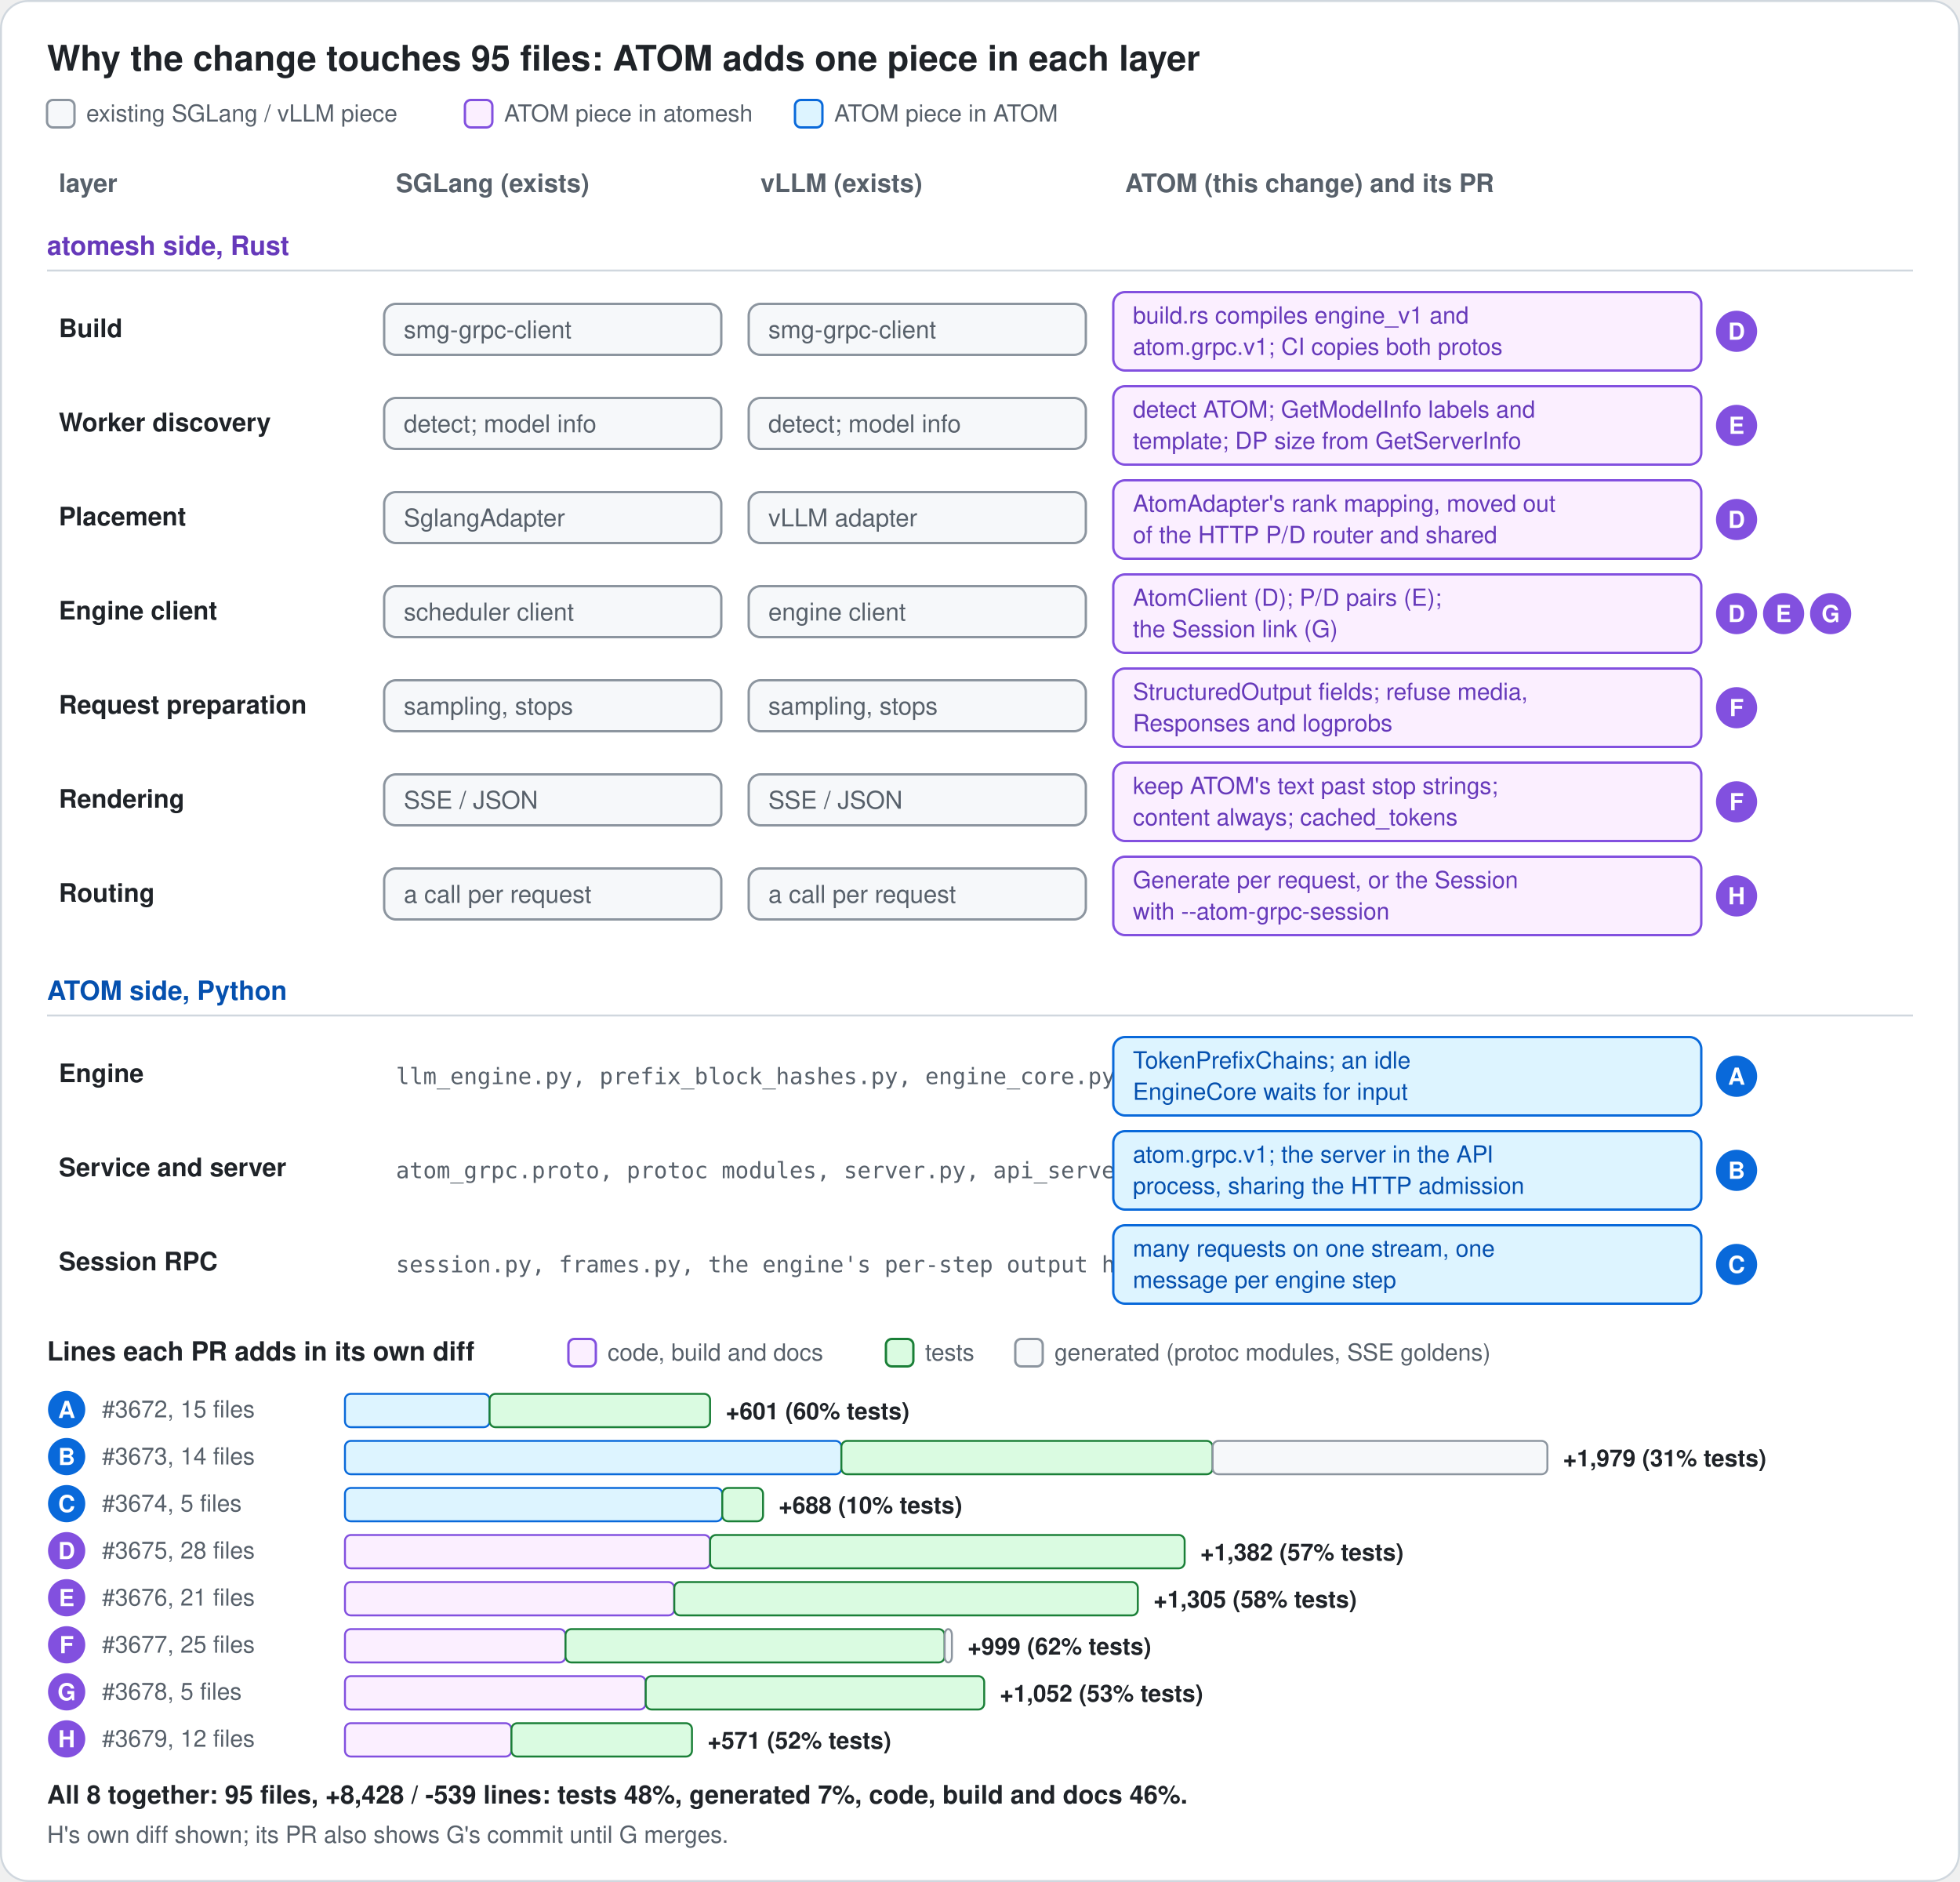
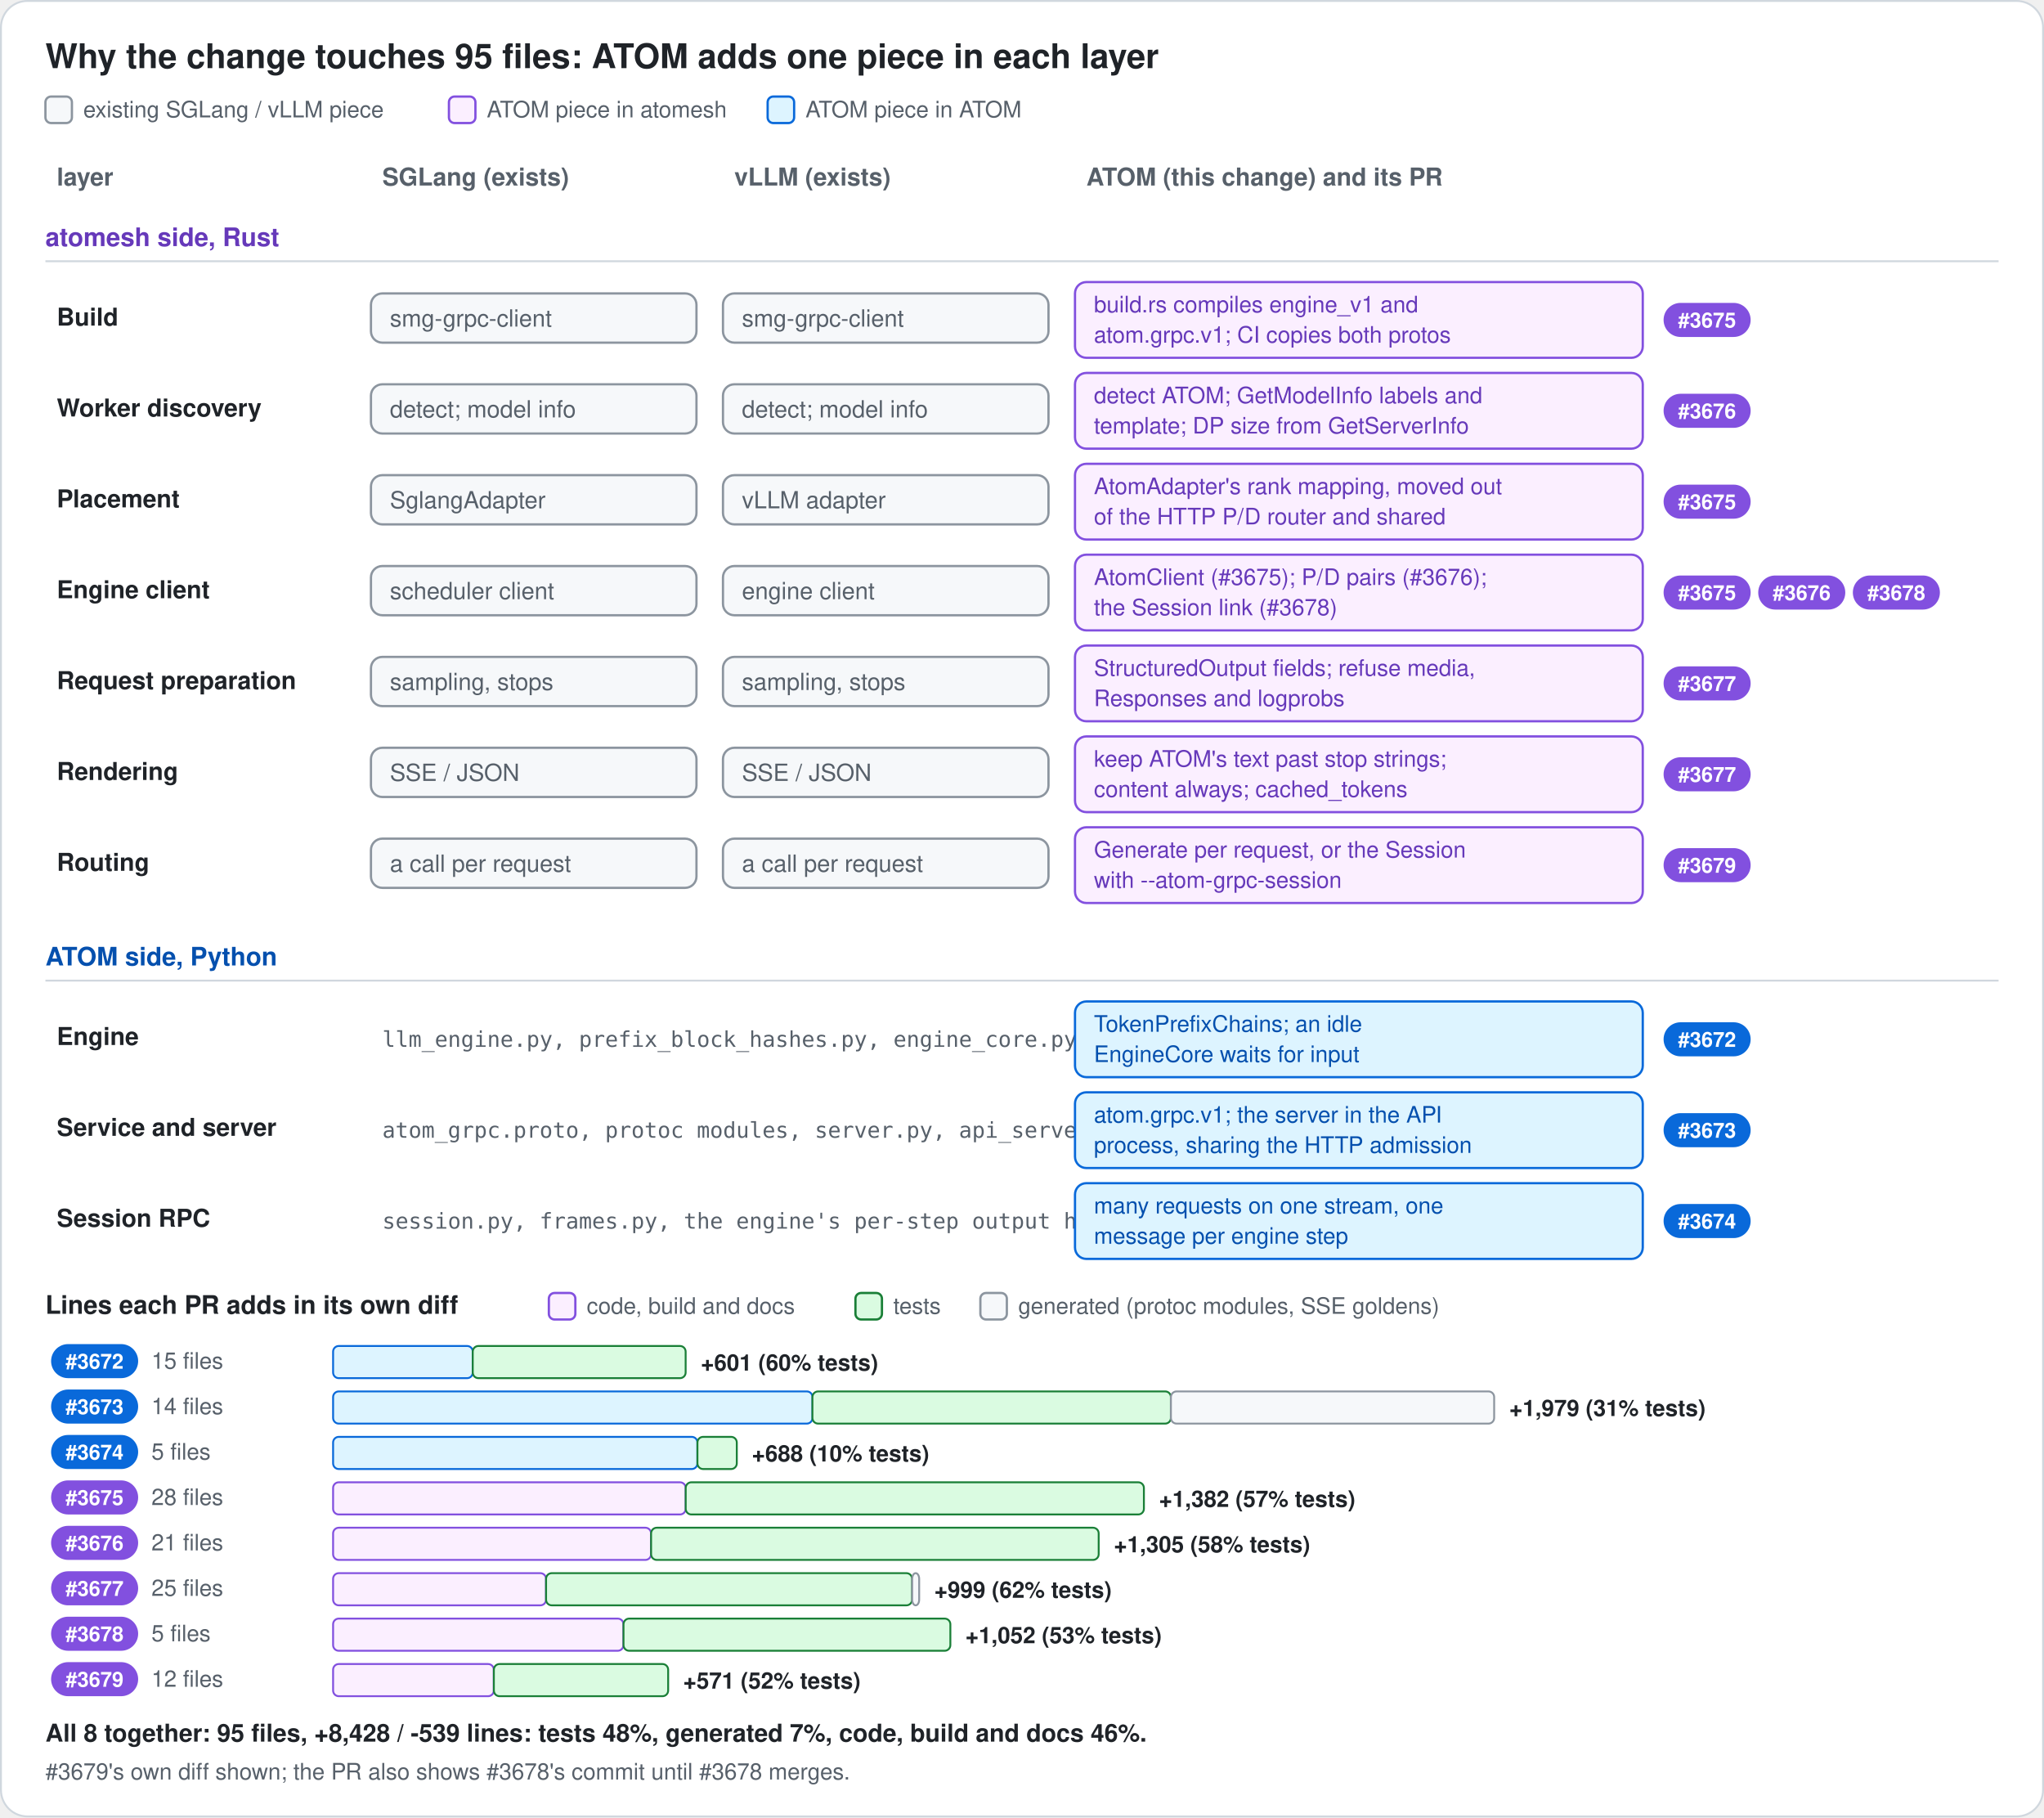
- <svg xmlns="http://www.w3.org/2000/svg" viewBox="0 0 1000 960" width="1000" height="960" role="img" aria-labelledby="title desc">
+ <svg xmlns="http://www.w3.org/2000/svg" viewBox="0 0 1080 960" width="1080" height="960" role="img" aria-labelledby="title desc">
  <defs>
    <marker id="h0969da" viewBox="0 0 10 10" refX="9" refY="5" markerWidth="7" markerHeight="7" orient="auto-start-reverse">
      <path d="M0,0 L10,5 L0,10 z" fill="#0969da" />
    </marker>
    <marker id="h1a7f37" viewBox="0 0 10 10" refX="9" refY="5" markerWidth="7" markerHeight="7" orient="auto-start-reverse">
      <path d="M0,0 L10,5 L0,10 z" fill="#1a7f37" />
    </marker>
    <marker id="h1f2328" viewBox="0 0 10 10" refX="9" refY="5" markerWidth="7" markerHeight="7" orient="auto-start-reverse">
      <path d="M0,0 L10,5 L0,10 z" fill="#1f2328" />
    </marker>
    <marker id="h57606a" viewBox="0 0 10 10" refX="9" refY="5" markerWidth="7" markerHeight="7" orient="auto-start-reverse">
      <path d="M0,0 L10,5 L0,10 z" fill="#57606a" />
    </marker>
    <marker id="h8250df" viewBox="0 0 10 10" refX="9" refY="5" markerWidth="7" markerHeight="7" orient="auto-start-reverse">
      <path d="M0,0 L10,5 L0,10 z" fill="#8250df" />
    </marker>
    <marker id="h8c959f" viewBox="0 0 10 10" refX="9" refY="5" markerWidth="7" markerHeight="7" orient="auto-start-reverse">
      <path d="M0,0 L10,5 L0,10 z" fill="#8c959f" />
    </marker>
    <marker id="hbf8700" viewBox="0 0 10 10" refX="9" refY="5" markerWidth="7" markerHeight="7" orient="auto-start-reverse">
      <path d="M0,0 L10,5 L0,10 z" fill="#bf8700" />
    </marker>
    <marker id="hcf222e" viewBox="0 0 10 10" refX="9" refY="5" markerWidth="7" markerHeight="7" orient="auto-start-reverse">
      <path d="M0,0 L10,5 L0,10 z" fill="#cf222e" />
    </marker>
  </defs>
-   <rect x="0.5" y="0.5" width="999" height="959" rx="14" fill="#ffffff" stroke="#d0d7de" />
+   <rect x="0.5" y="0.5" width="1079" height="959" rx="14" fill="#ffffff" stroke="#d0d7de" />
  <text x="24" y="36" font-family="-apple-system, BlinkMacSystemFont, 'Segoe UI', Helvetica, Arial, sans-serif" font-size="18" font-weight="700" fill="#1f2328" text-anchor="start">Why the change touches 95 files: ATOM adds one piece in each layer</text>
  <rect x="24" y="51" width="14" height="14" rx="3" fill="#f6f8fa" stroke="#8c959f" stroke-width="1.2" />
  <text x="44" y="62" font-family="-apple-system, BlinkMacSystemFont, 'Segoe UI', Helvetica, Arial, sans-serif" font-size="12" font-weight="400" fill="#57606a" text-anchor="start">existing SGLang / vLLM piece</text>
  <rect x="237.2" y="51" width="14" height="14" rx="3" fill="#fbefff" stroke="#8250df" stroke-width="1.2" />
  <text x="257.2" y="62" font-family="-apple-system, BlinkMacSystemFont, 'Segoe UI', Helvetica, Arial, sans-serif" font-size="12" font-weight="400" fill="#57606a" text-anchor="start">ATOM piece in atomesh</text>
  <rect x="405.6" y="51" width="14" height="14" rx="3" fill="#ddf4ff" stroke="#0969da" stroke-width="1.2" />
  <text x="425.6" y="62" font-family="-apple-system, BlinkMacSystemFont, 'Segoe UI', Helvetica, Arial, sans-serif" font-size="12" font-weight="400" fill="#57606a" text-anchor="start">ATOM piece in ATOM</text>
  <text x="30" y="98" font-family="-apple-system, BlinkMacSystemFont, 'Segoe UI', Helvetica, Arial, sans-serif" font-size="13" font-weight="700" fill="#57606a" text-anchor="start">layer</text>
  <text x="202" y="98" font-family="-apple-system, BlinkMacSystemFont, 'Segoe UI', Helvetica, Arial, sans-serif" font-size="13" font-weight="700" fill="#57606a" text-anchor="start">SGLang (exists)</text>
  <text x="388" y="98" font-family="-apple-system, BlinkMacSystemFont, 'Segoe UI', Helvetica, Arial, sans-serif" font-size="13" font-weight="700" fill="#57606a" text-anchor="start">vLLM (exists)</text>
  <text x="574" y="98" font-family="-apple-system, BlinkMacSystemFont, 'Segoe UI', Helvetica, Arial, sans-serif" font-size="13" font-weight="700" fill="#57606a" text-anchor="start">ATOM (this change) and its PR</text>
  <text x="24" y="130" font-family="-apple-system, BlinkMacSystemFont, 'Segoe UI', Helvetica, Arial, sans-serif" font-size="13.5" font-weight="700" fill="#6639ba" text-anchor="start">atomesh side, Rust</text>
-   <line x1="24" y1="138" x2="976" y2="138" stroke="#d0d7de" />
+   <line x1="24" y1="138" x2="1056" y2="138" stroke="#d0d7de" />
  <text x="30" y="172" font-family="-apple-system, BlinkMacSystemFont, 'Segoe UI', Helvetica, Arial, sans-serif" font-size="13" font-weight="600" fill="#1f2328" text-anchor="start">Build</text>
  <rect x="196" y="155" width="172" height="26" rx="6" fill="#f6f8fa" stroke="#8c959f" stroke-width="1.2" />
  <text x="206" y="172.5" font-family="-apple-system, BlinkMacSystemFont, 'Segoe UI', Helvetica, Arial, sans-serif" font-size="12.5" font-weight="500" fill="#57606a" text-anchor="start">smg-grpc-client</text>
  <rect x="382" y="155" width="172" height="26" rx="6" fill="#f6f8fa" stroke="#8c959f" stroke-width="1.2" />
  <text x="392" y="172.5" font-family="-apple-system, BlinkMacSystemFont, 'Segoe UI', Helvetica, Arial, sans-serif" font-size="12.5" font-weight="500" fill="#57606a" text-anchor="start">smg-grpc-client</text>
  <rect x="568" y="149" width="300" height="40" rx="6" fill="#fbefff" stroke="#8250df" stroke-width="1.2" />
  <text x="578" y="165" font-family="-apple-system, BlinkMacSystemFont, 'Segoe UI', Helvetica, Arial, sans-serif" font-size="12" font-weight="500" fill="#6639ba" text-anchor="start">build.rs compiles engine_v1 and</text>
  <text x="578" y="181" font-family="-apple-system, BlinkMacSystemFont, 'Segoe UI', Helvetica, Arial, sans-serif" font-size="12" font-weight="500" fill="#6639ba" text-anchor="start">atom.grpc.v1; CI copies both protos</text>
-   <circle cx="886" cy="169" r="10.5" fill="#8250df" />
-   <text x="886" y="173.3" font-family="-apple-system, BlinkMacSystemFont, 'Segoe UI', Helvetica, Arial, sans-serif" font-size="12" font-weight="700" fill="#ffffff" text-anchor="middle">D</text>
+   <rect x="879.0" y="160.0" width="46" height="18" rx="9" fill="#8250df" />
+   <text x="902" y="173" font-family="-apple-system, BlinkMacSystemFont, 'Segoe UI', Helvetica, Arial, sans-serif" font-size="11" font-weight="700" fill="#ffffff" text-anchor="middle">#3675</text>
  <text x="30" y="220" font-family="-apple-system, BlinkMacSystemFont, 'Segoe UI', Helvetica, Arial, sans-serif" font-size="13" font-weight="600" fill="#1f2328" text-anchor="start">Worker discovery</text>
  <rect x="196" y="203" width="172" height="26" rx="6" fill="#f6f8fa" stroke="#8c959f" stroke-width="1.2" />
  <text x="206" y="220.5" font-family="-apple-system, BlinkMacSystemFont, 'Segoe UI', Helvetica, Arial, sans-serif" font-size="12.5" font-weight="500" fill="#57606a" text-anchor="start">detect; model info</text>
  <rect x="382" y="203" width="172" height="26" rx="6" fill="#f6f8fa" stroke="#8c959f" stroke-width="1.2" />
  <text x="392" y="220.5" font-family="-apple-system, BlinkMacSystemFont, 'Segoe UI', Helvetica, Arial, sans-serif" font-size="12.5" font-weight="500" fill="#57606a" text-anchor="start">detect; model info</text>
  <rect x="568" y="197" width="300" height="40" rx="6" fill="#fbefff" stroke="#8250df" stroke-width="1.2" />
  <text x="578" y="213" font-family="-apple-system, BlinkMacSystemFont, 'Segoe UI', Helvetica, Arial, sans-serif" font-size="12" font-weight="500" fill="#6639ba" text-anchor="start">detect ATOM; GetModelInfo labels and</text>
  <text x="578" y="229" font-family="-apple-system, BlinkMacSystemFont, 'Segoe UI', Helvetica, Arial, sans-serif" font-size="12" font-weight="500" fill="#6639ba" text-anchor="start">template; DP size from GetServerInfo</text>
-   <circle cx="886" cy="217" r="10.5" fill="#8250df" />
-   <text x="886" y="221.3" font-family="-apple-system, BlinkMacSystemFont, 'Segoe UI', Helvetica, Arial, sans-serif" font-size="12" font-weight="700" fill="#ffffff" text-anchor="middle">E</text>
+   <rect x="879.0" y="208.0" width="46" height="18" rx="9" fill="#8250df" />
+   <text x="902" y="221" font-family="-apple-system, BlinkMacSystemFont, 'Segoe UI', Helvetica, Arial, sans-serif" font-size="11" font-weight="700" fill="#ffffff" text-anchor="middle">#3676</text>
  <text x="30" y="268" font-family="-apple-system, BlinkMacSystemFont, 'Segoe UI', Helvetica, Arial, sans-serif" font-size="13" font-weight="600" fill="#1f2328" text-anchor="start">Placement</text>
  <rect x="196" y="251" width="172" height="26" rx="6" fill="#f6f8fa" stroke="#8c959f" stroke-width="1.2" />
  <text x="206" y="268.5" font-family="-apple-system, BlinkMacSystemFont, 'Segoe UI', Helvetica, Arial, sans-serif" font-size="12.5" font-weight="500" fill="#57606a" text-anchor="start">SglangAdapter</text>
  <rect x="382" y="251" width="172" height="26" rx="6" fill="#f6f8fa" stroke="#8c959f" stroke-width="1.2" />
  <text x="392" y="268.5" font-family="-apple-system, BlinkMacSystemFont, 'Segoe UI', Helvetica, Arial, sans-serif" font-size="12.5" font-weight="500" fill="#57606a" text-anchor="start">vLLM adapter</text>
  <rect x="568" y="245" width="300" height="40" rx="6" fill="#fbefff" stroke="#8250df" stroke-width="1.2" />
  <text x="578" y="261" font-family="-apple-system, BlinkMacSystemFont, 'Segoe UI', Helvetica, Arial, sans-serif" font-size="12" font-weight="500" fill="#6639ba" text-anchor="start">AtomAdapter's rank mapping, moved out</text>
  <text x="578" y="277" font-family="-apple-system, BlinkMacSystemFont, 'Segoe UI', Helvetica, Arial, sans-serif" font-size="12" font-weight="500" fill="#6639ba" text-anchor="start">of the HTTP P/D router and shared</text>
-   <circle cx="886" cy="265" r="10.5" fill="#8250df" />
-   <text x="886" y="269.3" font-family="-apple-system, BlinkMacSystemFont, 'Segoe UI', Helvetica, Arial, sans-serif" font-size="12" font-weight="700" fill="#ffffff" text-anchor="middle">D</text>
+   <rect x="879.0" y="256.0" width="46" height="18" rx="9" fill="#8250df" />
+   <text x="902" y="269" font-family="-apple-system, BlinkMacSystemFont, 'Segoe UI', Helvetica, Arial, sans-serif" font-size="11" font-weight="700" fill="#ffffff" text-anchor="middle">#3675</text>
  <text x="30" y="316" font-family="-apple-system, BlinkMacSystemFont, 'Segoe UI', Helvetica, Arial, sans-serif" font-size="13" font-weight="600" fill="#1f2328" text-anchor="start">Engine client</text>
  <rect x="196" y="299" width="172" height="26" rx="6" fill="#f6f8fa" stroke="#8c959f" stroke-width="1.2" />
  <text x="206" y="316.5" font-family="-apple-system, BlinkMacSystemFont, 'Segoe UI', Helvetica, Arial, sans-serif" font-size="12.5" font-weight="500" fill="#57606a" text-anchor="start">scheduler client</text>
  <rect x="382" y="299" width="172" height="26" rx="6" fill="#f6f8fa" stroke="#8c959f" stroke-width="1.2" />
  <text x="392" y="316.5" font-family="-apple-system, BlinkMacSystemFont, 'Segoe UI', Helvetica, Arial, sans-serif" font-size="12.5" font-weight="500" fill="#57606a" text-anchor="start">engine client</text>
  <rect x="568" y="293" width="300" height="40" rx="6" fill="#fbefff" stroke="#8250df" stroke-width="1.2" />
-   <text x="578" y="309" font-family="-apple-system, BlinkMacSystemFont, 'Segoe UI', Helvetica, Arial, sans-serif" font-size="12" font-weight="500" fill="#6639ba" text-anchor="start">AtomClient (D); P/D pairs (E);</text>
-   <text x="578" y="325" font-family="-apple-system, BlinkMacSystemFont, 'Segoe UI', Helvetica, Arial, sans-serif" font-size="12" font-weight="500" fill="#6639ba" text-anchor="start">the Session link (G)</text>
-   <circle cx="886" cy="313" r="10.5" fill="#8250df" />
-   <text x="886" y="317.3" font-family="-apple-system, BlinkMacSystemFont, 'Segoe UI', Helvetica, Arial, sans-serif" font-size="12" font-weight="700" fill="#ffffff" text-anchor="middle">D</text>
-   <circle cx="910" cy="313" r="10.5" fill="#8250df" />
-   <text x="910" y="317.3" font-family="-apple-system, BlinkMacSystemFont, 'Segoe UI', Helvetica, Arial, sans-serif" font-size="12" font-weight="700" fill="#ffffff" text-anchor="middle">E</text>
-   <circle cx="934" cy="313" r="10.5" fill="#8250df" />
-   <text x="934" y="317.3" font-family="-apple-system, BlinkMacSystemFont, 'Segoe UI', Helvetica, Arial, sans-serif" font-size="12" font-weight="700" fill="#ffffff" text-anchor="middle">G</text>
+   <text x="578" y="309" font-family="-apple-system, BlinkMacSystemFont, 'Segoe UI', Helvetica, Arial, sans-serif" font-size="12" font-weight="500" fill="#6639ba" text-anchor="start">AtomClient (#3675); P/D pairs (#3676);</text>
+   <text x="578" y="325" font-family="-apple-system, BlinkMacSystemFont, 'Segoe UI', Helvetica, Arial, sans-serif" font-size="12" font-weight="500" fill="#6639ba" text-anchor="start">the Session link (#3678)</text>
+   <rect x="879.0" y="304.0" width="46" height="18" rx="9" fill="#8250df" />
+   <text x="902" y="317" font-family="-apple-system, BlinkMacSystemFont, 'Segoe UI', Helvetica, Arial, sans-serif" font-size="11" font-weight="700" fill="#ffffff" text-anchor="middle">#3675</text>
+   <rect x="929.0" y="304.0" width="46" height="18" rx="9" fill="#8250df" />
+   <text x="952" y="317" font-family="-apple-system, BlinkMacSystemFont, 'Segoe UI', Helvetica, Arial, sans-serif" font-size="11" font-weight="700" fill="#ffffff" text-anchor="middle">#3676</text>
+   <rect x="979.0" y="304.0" width="46" height="18" rx="9" fill="#8250df" />
+   <text x="1002" y="317" font-family="-apple-system, BlinkMacSystemFont, 'Segoe UI', Helvetica, Arial, sans-serif" font-size="11" font-weight="700" fill="#ffffff" text-anchor="middle">#3678</text>
  <text x="30" y="364" font-family="-apple-system, BlinkMacSystemFont, 'Segoe UI', Helvetica, Arial, sans-serif" font-size="13" font-weight="600" fill="#1f2328" text-anchor="start">Request preparation</text>
  <rect x="196" y="347" width="172" height="26" rx="6" fill="#f6f8fa" stroke="#8c959f" stroke-width="1.2" />
  <text x="206" y="364.5" font-family="-apple-system, BlinkMacSystemFont, 'Segoe UI', Helvetica, Arial, sans-serif" font-size="12.5" font-weight="500" fill="#57606a" text-anchor="start">sampling, stops</text>
  <rect x="382" y="347" width="172" height="26" rx="6" fill="#f6f8fa" stroke="#8c959f" stroke-width="1.2" />
  <text x="392" y="364.5" font-family="-apple-system, BlinkMacSystemFont, 'Segoe UI', Helvetica, Arial, sans-serif" font-size="12.5" font-weight="500" fill="#57606a" text-anchor="start">sampling, stops</text>
  <rect x="568" y="341" width="300" height="40" rx="6" fill="#fbefff" stroke="#8250df" stroke-width="1.2" />
  <text x="578" y="357" font-family="-apple-system, BlinkMacSystemFont, 'Segoe UI', Helvetica, Arial, sans-serif" font-size="12" font-weight="500" fill="#6639ba" text-anchor="start">StructuredOutput fields; refuse media,</text>
  <text x="578" y="373" font-family="-apple-system, BlinkMacSystemFont, 'Segoe UI', Helvetica, Arial, sans-serif" font-size="12" font-weight="500" fill="#6639ba" text-anchor="start">Responses and logprobs</text>
-   <circle cx="886" cy="361" r="10.5" fill="#8250df" />
-   <text x="886" y="365.3" font-family="-apple-system, BlinkMacSystemFont, 'Segoe UI', Helvetica, Arial, sans-serif" font-size="12" font-weight="700" fill="#ffffff" text-anchor="middle">F</text>
+   <rect x="879.0" y="352.0" width="46" height="18" rx="9" fill="#8250df" />
+   <text x="902" y="365" font-family="-apple-system, BlinkMacSystemFont, 'Segoe UI', Helvetica, Arial, sans-serif" font-size="11" font-weight="700" fill="#ffffff" text-anchor="middle">#3677</text>
  <text x="30" y="412" font-family="-apple-system, BlinkMacSystemFont, 'Segoe UI', Helvetica, Arial, sans-serif" font-size="13" font-weight="600" fill="#1f2328" text-anchor="start">Rendering</text>
  <rect x="196" y="395" width="172" height="26" rx="6" fill="#f6f8fa" stroke="#8c959f" stroke-width="1.2" />
  <text x="206" y="412.5" font-family="-apple-system, BlinkMacSystemFont, 'Segoe UI', Helvetica, Arial, sans-serif" font-size="12.5" font-weight="500" fill="#57606a" text-anchor="start">SSE / JSON</text>
  <rect x="382" y="395" width="172" height="26" rx="6" fill="#f6f8fa" stroke="#8c959f" stroke-width="1.2" />
  <text x="392" y="412.5" font-family="-apple-system, BlinkMacSystemFont, 'Segoe UI', Helvetica, Arial, sans-serif" font-size="12.5" font-weight="500" fill="#57606a" text-anchor="start">SSE / JSON</text>
  <rect x="568" y="389" width="300" height="40" rx="6" fill="#fbefff" stroke="#8250df" stroke-width="1.2" />
  <text x="578" y="405" font-family="-apple-system, BlinkMacSystemFont, 'Segoe UI', Helvetica, Arial, sans-serif" font-size="12" font-weight="500" fill="#6639ba" text-anchor="start">keep ATOM's text past stop strings;</text>
  <text x="578" y="421" font-family="-apple-system, BlinkMacSystemFont, 'Segoe UI', Helvetica, Arial, sans-serif" font-size="12" font-weight="500" fill="#6639ba" text-anchor="start">content always; cached_tokens</text>
-   <circle cx="886" cy="409" r="10.5" fill="#8250df" />
-   <text x="886" y="413.3" font-family="-apple-system, BlinkMacSystemFont, 'Segoe UI', Helvetica, Arial, sans-serif" font-size="12" font-weight="700" fill="#ffffff" text-anchor="middle">F</text>
+   <rect x="879.0" y="400.0" width="46" height="18" rx="9" fill="#8250df" />
+   <text x="902" y="413" font-family="-apple-system, BlinkMacSystemFont, 'Segoe UI', Helvetica, Arial, sans-serif" font-size="11" font-weight="700" fill="#ffffff" text-anchor="middle">#3677</text>
  <text x="30" y="460" font-family="-apple-system, BlinkMacSystemFont, 'Segoe UI', Helvetica, Arial, sans-serif" font-size="13" font-weight="600" fill="#1f2328" text-anchor="start">Routing</text>
  <rect x="196" y="443" width="172" height="26" rx="6" fill="#f6f8fa" stroke="#8c959f" stroke-width="1.2" />
  <text x="206" y="460.5" font-family="-apple-system, BlinkMacSystemFont, 'Segoe UI', Helvetica, Arial, sans-serif" font-size="12.5" font-weight="500" fill="#57606a" text-anchor="start">a call per request</text>
  <rect x="382" y="443" width="172" height="26" rx="6" fill="#f6f8fa" stroke="#8c959f" stroke-width="1.2" />
  <text x="392" y="460.5" font-family="-apple-system, BlinkMacSystemFont, 'Segoe UI', Helvetica, Arial, sans-serif" font-size="12.5" font-weight="500" fill="#57606a" text-anchor="start">a call per request</text>
  <rect x="568" y="437" width="300" height="40" rx="6" fill="#fbefff" stroke="#8250df" stroke-width="1.2" />
  <text x="578" y="453" font-family="-apple-system, BlinkMacSystemFont, 'Segoe UI', Helvetica, Arial, sans-serif" font-size="12" font-weight="500" fill="#6639ba" text-anchor="start">Generate per request, or the Session</text>
  <text x="578" y="469" font-family="-apple-system, BlinkMacSystemFont, 'Segoe UI', Helvetica, Arial, sans-serif" font-size="12" font-weight="500" fill="#6639ba" text-anchor="start">with --atom-grpc-session</text>
-   <circle cx="886" cy="457" r="10.5" fill="#8250df" />
-   <text x="886" y="461.3" font-family="-apple-system, BlinkMacSystemFont, 'Segoe UI', Helvetica, Arial, sans-serif" font-size="12" font-weight="700" fill="#ffffff" text-anchor="middle">H</text>
+   <rect x="879.0" y="448.0" width="46" height="18" rx="9" fill="#8250df" />
+   <text x="902" y="461" font-family="-apple-system, BlinkMacSystemFont, 'Segoe UI', Helvetica, Arial, sans-serif" font-size="11" font-weight="700" fill="#ffffff" text-anchor="middle">#3679</text>
  <text x="24" y="510" font-family="-apple-system, BlinkMacSystemFont, 'Segoe UI', Helvetica, Arial, sans-serif" font-size="13.5" font-weight="700" fill="#0550ae" text-anchor="start">ATOM side, Python</text>
-   <line x1="24" y1="518" x2="976" y2="518" stroke="#d0d7de" />
+   <line x1="24" y1="518" x2="1056" y2="518" stroke="#d0d7de" />
  <text x="30" y="552" font-family="-apple-system, BlinkMacSystemFont, 'Segoe UI', Helvetica, Arial, sans-serif" font-size="13" font-weight="600" fill="#1f2328" text-anchor="start">Engine</text>
  <text x="202" y="553" font-family="ui-monospace, SFMono-Regular, Menlo, Consolas, monospace" font-size="11.5" font-weight="400" fill="#57606a" text-anchor="start">llm_engine.py, prefix_block_hashes.py, engine_core.py</text>
  <rect x="568" y="529" width="300" height="40" rx="6" fill="#ddf4ff" stroke="#0969da" stroke-width="1.2" />
  <text x="578" y="545" font-family="-apple-system, BlinkMacSystemFont, 'Segoe UI', Helvetica, Arial, sans-serif" font-size="12" font-weight="500" fill="#0550ae" text-anchor="start">TokenPrefixChains; an idle</text>
  <text x="578" y="561" font-family="-apple-system, BlinkMacSystemFont, 'Segoe UI', Helvetica, Arial, sans-serif" font-size="12" font-weight="500" fill="#0550ae" text-anchor="start">EngineCore waits for input</text>
-   <circle cx="886" cy="549" r="10.5" fill="#0969da" />
-   <text x="886" y="553.3" font-family="-apple-system, BlinkMacSystemFont, 'Segoe UI', Helvetica, Arial, sans-serif" font-size="12" font-weight="700" fill="#ffffff" text-anchor="middle">A</text>
+   <rect x="879.0" y="540.0" width="46" height="18" rx="9" fill="#0969da" />
+   <text x="902" y="553" font-family="-apple-system, BlinkMacSystemFont, 'Segoe UI', Helvetica, Arial, sans-serif" font-size="11" font-weight="700" fill="#ffffff" text-anchor="middle">#3672</text>
  <text x="30" y="600" font-family="-apple-system, BlinkMacSystemFont, 'Segoe UI', Helvetica, Arial, sans-serif" font-size="13" font-weight="600" fill="#1f2328" text-anchor="start">Service and server</text>
  <text x="202" y="601" font-family="ui-monospace, SFMono-Regular, Menlo, Consolas, monospace" font-size="11.5" font-weight="400" fill="#57606a" text-anchor="start">atom_grpc.proto, protoc modules, server.py, api_server.py</text>
  <rect x="568" y="577" width="300" height="40" rx="6" fill="#ddf4ff" stroke="#0969da" stroke-width="1.2" />
  <text x="578" y="593" font-family="-apple-system, BlinkMacSystemFont, 'Segoe UI', Helvetica, Arial, sans-serif" font-size="12" font-weight="500" fill="#0550ae" text-anchor="start">atom.grpc.v1; the server in the API</text>
  <text x="578" y="609" font-family="-apple-system, BlinkMacSystemFont, 'Segoe UI', Helvetica, Arial, sans-serif" font-size="12" font-weight="500" fill="#0550ae" text-anchor="start">process, sharing the HTTP admission</text>
-   <circle cx="886" cy="597" r="10.5" fill="#0969da" />
-   <text x="886" y="601.3" font-family="-apple-system, BlinkMacSystemFont, 'Segoe UI', Helvetica, Arial, sans-serif" font-size="12" font-weight="700" fill="#ffffff" text-anchor="middle">B</text>
+   <rect x="879.0" y="588.0" width="46" height="18" rx="9" fill="#0969da" />
+   <text x="902" y="601" font-family="-apple-system, BlinkMacSystemFont, 'Segoe UI', Helvetica, Arial, sans-serif" font-size="11" font-weight="700" fill="#ffffff" text-anchor="middle">#3673</text>
  <text x="30" y="648" font-family="-apple-system, BlinkMacSystemFont, 'Segoe UI', Helvetica, Arial, sans-serif" font-size="13" font-weight="600" fill="#1f2328" text-anchor="start">Session RPC</text>
  <text x="202" y="649" font-family="ui-monospace, SFMono-Regular, Menlo, Consolas, monospace" font-size="11.5" font-weight="400" fill="#57606a" text-anchor="start">session.py, frames.py, the engine's per-step output hook</text>
  <rect x="568" y="625" width="300" height="40" rx="6" fill="#ddf4ff" stroke="#0969da" stroke-width="1.2" />
  <text x="578" y="641" font-family="-apple-system, BlinkMacSystemFont, 'Segoe UI', Helvetica, Arial, sans-serif" font-size="12" font-weight="500" fill="#0550ae" text-anchor="start">many requests on one stream, one</text>
  <text x="578" y="657" font-family="-apple-system, BlinkMacSystemFont, 'Segoe UI', Helvetica, Arial, sans-serif" font-size="12" font-weight="500" fill="#0550ae" text-anchor="start">message per engine step</text>
-   <circle cx="886" cy="645" r="10.5" fill="#0969da" />
-   <text x="886" y="649.3" font-family="-apple-system, BlinkMacSystemFont, 'Segoe UI', Helvetica, Arial, sans-serif" font-size="12" font-weight="700" fill="#ffffff" text-anchor="middle">C</text>
+   <rect x="879.0" y="636.0" width="46" height="18" rx="9" fill="#0969da" />
+   <text x="902" y="649" font-family="-apple-system, BlinkMacSystemFont, 'Segoe UI', Helvetica, Arial, sans-serif" font-size="11" font-weight="700" fill="#ffffff" text-anchor="middle">#3674</text>
  <text x="24" y="694" font-family="-apple-system, BlinkMacSystemFont, 'Segoe UI', Helvetica, Arial, sans-serif" font-size="13.5" font-weight="700" fill="#1f2328" text-anchor="start">Lines each PR adds in its own diff</text>
  <rect x="290" y="683" width="14" height="14" rx="3" fill="#fbefff" stroke="#8250df" stroke-width="1.2" />
  <text x="310" y="694" font-family="-apple-system, BlinkMacSystemFont, 'Segoe UI', Helvetica, Arial, sans-serif" font-size="12" font-weight="400" fill="#57606a" text-anchor="start">code, build and docs</text>
  <rect x="452.0" y="683" width="14" height="14" rx="3" fill="#dafbe1" stroke="#1a7f37" stroke-width="1.2" />
  <text x="472.0" y="694" font-family="-apple-system, BlinkMacSystemFont, 'Segoe UI', Helvetica, Arial, sans-serif" font-size="12" font-weight="400" fill="#57606a" text-anchor="start">tests</text>
  <rect x="518.0" y="683" width="14" height="14" rx="3" fill="#f6f8fa" stroke="#8c959f" stroke-width="1.2" />
  <text x="538.0" y="694" font-family="-apple-system, BlinkMacSystemFont, 'Segoe UI', Helvetica, Arial, sans-serif" font-size="12" font-weight="400" fill="#57606a" text-anchor="start">generated (protoc modules, SSE goldens)</text>
-   <circle cx="34" cy="719" r="9.5" fill="#0969da" />
-   <text x="34" y="723.3" font-family="-apple-system, BlinkMacSystemFont, 'Segoe UI', Helvetica, Arial, sans-serif" font-size="12" font-weight="700" fill="#ffffff" text-anchor="middle">A</text>
-   <text x="52" y="723" font-family="-apple-system, BlinkMacSystemFont, 'Segoe UI', Helvetica, Arial, sans-serif" font-size="12" font-weight="400" fill="#57606a" text-anchor="start">#3672, 15 files</text>
+   <rect x="27.0" y="710.0" width="46" height="18" rx="9" fill="#0969da" />
+   <text x="50" y="723" font-family="-apple-system, BlinkMacSystemFont, 'Segoe UI', Helvetica, Arial, sans-serif" font-size="11" font-weight="700" fill="#ffffff" text-anchor="middle">#3672</text>
+   <text x="80" y="723" font-family="-apple-system, BlinkMacSystemFont, 'Segoe UI', Helvetica, Arial, sans-serif" font-size="12" font-weight="400" fill="#57606a" text-anchor="start">15 files</text>
  <rect x="176" y="711" width="73.8" height="17" rx="3" fill="#ddf4ff" stroke="#0969da" />
  <rect x="249.78" y="711" width="112.5" height="17" rx="3" fill="#dafbe1" stroke="#1a7f37" />
  <text x="370.31" y="724" font-family="-apple-system, BlinkMacSystemFont, 'Segoe UI', Helvetica, Arial, sans-serif" font-size="12" font-weight="600" fill="#1f2328" text-anchor="start">+601  (60% tests)</text>
-   <circle cx="34" cy="743" r="9.5" fill="#0969da" />
-   <text x="34" y="747.3" font-family="-apple-system, BlinkMacSystemFont, 'Segoe UI', Helvetica, Arial, sans-serif" font-size="12" font-weight="700" fill="#ffffff" text-anchor="middle">B</text>
-   <text x="52" y="747" font-family="-apple-system, BlinkMacSystemFont, 'Segoe UI', Helvetica, Arial, sans-serif" font-size="12" font-weight="400" fill="#57606a" text-anchor="start">#3673, 14 files</text>
+   <rect x="27.0" y="734.0" width="46" height="18" rx="9" fill="#0969da" />
+   <text x="50" y="747" font-family="-apple-system, BlinkMacSystemFont, 'Segoe UI', Helvetica, Arial, sans-serif" font-size="11" font-weight="700" fill="#ffffff" text-anchor="middle">#3673</text>
+   <text x="80" y="747" font-family="-apple-system, BlinkMacSystemFont, 'Segoe UI', Helvetica, Arial, sans-serif" font-size="12" font-weight="400" fill="#57606a" text-anchor="start">14 files</text>
  <rect x="176" y="735" width="253.3" height="17" rx="3" fill="#ddf4ff" stroke="#0969da" />
  <rect x="429.27" y="735" width="189.4" height="17" rx="3" fill="#dafbe1" stroke="#1a7f37" />
  <rect x="618.68" y="735" width="170.8" height="17" rx="3" fill="#f6f8fa" stroke="#8c959f" />
  <text x="797.49" y="748" font-family="-apple-system, BlinkMacSystemFont, 'Segoe UI', Helvetica, Arial, sans-serif" font-size="12" font-weight="600" fill="#1f2328" text-anchor="start">+1,979  (31% tests)</text>
-   <circle cx="34" cy="767" r="9.5" fill="#0969da" />
-   <text x="34" y="771.3" font-family="-apple-system, BlinkMacSystemFont, 'Segoe UI', Helvetica, Arial, sans-serif" font-size="12" font-weight="700" fill="#ffffff" text-anchor="middle">C</text>
-   <text x="52" y="771" font-family="-apple-system, BlinkMacSystemFont, 'Segoe UI', Helvetica, Arial, sans-serif" font-size="12" font-weight="400" fill="#57606a" text-anchor="start">#3674, 5 files</text>
+   <rect x="27.0" y="758.0" width="46" height="18" rx="9" fill="#0969da" />
+   <text x="50" y="771" font-family="-apple-system, BlinkMacSystemFont, 'Segoe UI', Helvetica, Arial, sans-serif" font-size="11" font-weight="700" fill="#ffffff" text-anchor="middle">#3674</text>
+   <text x="80" y="771" font-family="-apple-system, BlinkMacSystemFont, 'Segoe UI', Helvetica, Arial, sans-serif" font-size="12" font-weight="400" fill="#57606a" text-anchor="start">5 files</text>
  <rect x="176" y="759" width="192.5" height="17" rx="3" fill="#ddf4ff" stroke="#0969da" />
  <rect x="368.51" y="759" width="20.8" height="17" rx="3" fill="#dafbe1" stroke="#1a7f37" />
  <text x="397.28" y="772" font-family="-apple-system, BlinkMacSystemFont, 'Segoe UI', Helvetica, Arial, sans-serif" font-size="12" font-weight="600" fill="#1f2328" text-anchor="start">+688  (10% tests)</text>
-   <circle cx="34" cy="791" r="9.5" fill="#8250df" />
-   <text x="34" y="795.3" font-family="-apple-system, BlinkMacSystemFont, 'Segoe UI', Helvetica, Arial, sans-serif" font-size="12" font-weight="700" fill="#ffffff" text-anchor="middle">D</text>
-   <text x="52" y="795" font-family="-apple-system, BlinkMacSystemFont, 'Segoe UI', Helvetica, Arial, sans-serif" font-size="12" font-weight="400" fill="#57606a" text-anchor="start">#3675, 28 files</text>
+   <rect x="27.0" y="782.0" width="46" height="18" rx="9" fill="#8250df" />
+   <text x="50" y="795" font-family="-apple-system, BlinkMacSystemFont, 'Segoe UI', Helvetica, Arial, sans-serif" font-size="11" font-weight="700" fill="#ffffff" text-anchor="middle">#3675</text>
+   <text x="80" y="795" font-family="-apple-system, BlinkMacSystemFont, 'Segoe UI', Helvetica, Arial, sans-serif" font-size="12" font-weight="400" fill="#57606a" text-anchor="start">28 files</text>
  <rect x="176" y="783" width="186.3" height="17" rx="3" fill="#fbefff" stroke="#8250df" />
  <rect x="362.31" y="783" width="242.1" height="17" rx="3" fill="#dafbe1" stroke="#1a7f37" />
  <text x="612.42" y="796" font-family="-apple-system, BlinkMacSystemFont, 'Segoe UI', Helvetica, Arial, sans-serif" font-size="12" font-weight="600" fill="#1f2328" text-anchor="start">+1,382  (57% tests)</text>
-   <circle cx="34" cy="815" r="9.5" fill="#8250df" />
-   <text x="34" y="819.3" font-family="-apple-system, BlinkMacSystemFont, 'Segoe UI', Helvetica, Arial, sans-serif" font-size="12" font-weight="700" fill="#ffffff" text-anchor="middle">E</text>
-   <text x="52" y="819" font-family="-apple-system, BlinkMacSystemFont, 'Segoe UI', Helvetica, Arial, sans-serif" font-size="12" font-weight="400" fill="#57606a" text-anchor="start">#3676, 21 files</text>
+   <rect x="27.0" y="806.0" width="46" height="18" rx="9" fill="#8250df" />
+   <text x="50" y="819" font-family="-apple-system, BlinkMacSystemFont, 'Segoe UI', Helvetica, Arial, sans-serif" font-size="11" font-weight="700" fill="#ffffff" text-anchor="middle">#3676</text>
+   <text x="80" y="819" font-family="-apple-system, BlinkMacSystemFont, 'Segoe UI', Helvetica, Arial, sans-serif" font-size="12" font-weight="400" fill="#57606a" text-anchor="start">21 files</text>
  <rect x="176" y="807" width="168.0" height="17" rx="3" fill="#fbefff" stroke="#8250df" />
  <rect x="344.02" y="807" width="236.5" height="17" rx="3" fill="#dafbe1" stroke="#1a7f37" />
  <text x="588.55" y="820" font-family="-apple-system, BlinkMacSystemFont, 'Segoe UI', Helvetica, Arial, sans-serif" font-size="12" font-weight="600" fill="#1f2328" text-anchor="start">+1,305  (58% tests)</text>
-   <circle cx="34" cy="839" r="9.5" fill="#8250df" />
-   <text x="34" y="843.3" font-family="-apple-system, BlinkMacSystemFont, 'Segoe UI', Helvetica, Arial, sans-serif" font-size="12" font-weight="700" fill="#ffffff" text-anchor="middle">F</text>
-   <text x="52" y="843" font-family="-apple-system, BlinkMacSystemFont, 'Segoe UI', Helvetica, Arial, sans-serif" font-size="12" font-weight="400" fill="#57606a" text-anchor="start">#3677, 25 files</text>
+   <rect x="27.0" y="830.0" width="46" height="18" rx="9" fill="#8250df" />
+   <text x="50" y="843" font-family="-apple-system, BlinkMacSystemFont, 'Segoe UI', Helvetica, Arial, sans-serif" font-size="11" font-weight="700" fill="#ffffff" text-anchor="middle">#3677</text>
+   <text x="80" y="843" font-family="-apple-system, BlinkMacSystemFont, 'Segoe UI', Helvetica, Arial, sans-serif" font-size="12" font-weight="400" fill="#57606a" text-anchor="start">25 files</text>
  <rect x="176" y="831" width="112.5" height="17" rx="3" fill="#fbefff" stroke="#8250df" />
  <rect x="288.53" y="831" width="193.4" height="17" rx="3" fill="#dafbe1" stroke="#1a7f37" />
  <rect x="481.97" y="831" width="3.7" height="17" rx="3" fill="#f6f8fa" stroke="#8c959f" />
  <text x="493.69" y="844" font-family="-apple-system, BlinkMacSystemFont, 'Segoe UI', Helvetica, Arial, sans-serif" font-size="12" font-weight="600" fill="#1f2328" text-anchor="start">+999  (62% tests)</text>
-   <circle cx="34" cy="863" r="9.5" fill="#8250df" />
-   <text x="34" y="867.3" font-family="-apple-system, BlinkMacSystemFont, 'Segoe UI', Helvetica, Arial, sans-serif" font-size="12" font-weight="700" fill="#ffffff" text-anchor="middle">G</text>
-   <text x="52" y="867" font-family="-apple-system, BlinkMacSystemFont, 'Segoe UI', Helvetica, Arial, sans-serif" font-size="12" font-weight="400" fill="#57606a" text-anchor="start">#3678, 5 files</text>
+   <rect x="27.0" y="854.0" width="46" height="18" rx="9" fill="#8250df" />
+   <text x="50" y="867" font-family="-apple-system, BlinkMacSystemFont, 'Segoe UI', Helvetica, Arial, sans-serif" font-size="11" font-weight="700" fill="#ffffff" text-anchor="middle">#3678</text>
+   <text x="80" y="867" font-family="-apple-system, BlinkMacSystemFont, 'Segoe UI', Helvetica, Arial, sans-serif" font-size="12" font-weight="400" fill="#57606a" text-anchor="start">5 files</text>
  <rect x="176" y="855" width="153.4" height="17" rx="3" fill="#fbefff" stroke="#8250df" />
  <rect x="329.45" y="855" width="172.7" height="17" rx="3" fill="#dafbe1" stroke="#1a7f37" />
  <text x="510.12" y="868" font-family="-apple-system, BlinkMacSystemFont, 'Segoe UI', Helvetica, Arial, sans-serif" font-size="12" font-weight="600" fill="#1f2328" text-anchor="start">+1,052  (53% tests)</text>
-   <circle cx="34" cy="887" r="9.5" fill="#8250df" />
-   <text x="34" y="891.3" font-family="-apple-system, BlinkMacSystemFont, 'Segoe UI', Helvetica, Arial, sans-serif" font-size="12" font-weight="700" fill="#ffffff" text-anchor="middle">H</text>
-   <text x="52" y="891" font-family="-apple-system, BlinkMacSystemFont, 'Segoe UI', Helvetica, Arial, sans-serif" font-size="12" font-weight="400" fill="#57606a" text-anchor="start">#3679, 12 files</text>
+   <rect x="27.0" y="878.0" width="46" height="18" rx="9" fill="#8250df" />
+   <text x="50" y="891" font-family="-apple-system, BlinkMacSystemFont, 'Segoe UI', Helvetica, Arial, sans-serif" font-size="11" font-weight="700" fill="#ffffff" text-anchor="middle">#3679</text>
+   <text x="80" y="891" font-family="-apple-system, BlinkMacSystemFont, 'Segoe UI', Helvetica, Arial, sans-serif" font-size="12" font-weight="400" fill="#57606a" text-anchor="start">12 files</text>
  <rect x="176" y="879" width="84.9" height="17" rx="3" fill="#fbefff" stroke="#8250df" />
  <rect x="260.94" y="879" width="92.1" height="17" rx="3" fill="#dafbe1" stroke="#1a7f37" />
  <text x="361.01" y="892" font-family="-apple-system, BlinkMacSystemFont, 'Segoe UI', Helvetica, Arial, sans-serif" font-size="12" font-weight="600" fill="#1f2328" text-anchor="start">+571  (52% tests)</text>
  <text x="24" y="920" font-family="-apple-system, BlinkMacSystemFont, 'Segoe UI', Helvetica, Arial, sans-serif" font-size="13" font-weight="700" fill="#1f2328" text-anchor="start">All 8 together: 95 files, +8,428 / -539 lines: tests 48%, generated 7%, code, build and docs 46%.</text>
-   <text x="24" y="940" font-family="-apple-system, BlinkMacSystemFont, 'Segoe UI', Helvetica, Arial, sans-serif" font-size="12" font-weight="400" fill="#57606a" text-anchor="start">H's own diff shown; its PR also shows G's commit until G merges.</text>
+   <text x="24" y="940" font-family="-apple-system, BlinkMacSystemFont, 'Segoe UI', Helvetica, Arial, sans-serif" font-size="12" font-weight="400" fill="#57606a" text-anchor="start">#3679's own diff shown; the PR also shows #3678's commit until #3678 merges.</text>
</svg>
